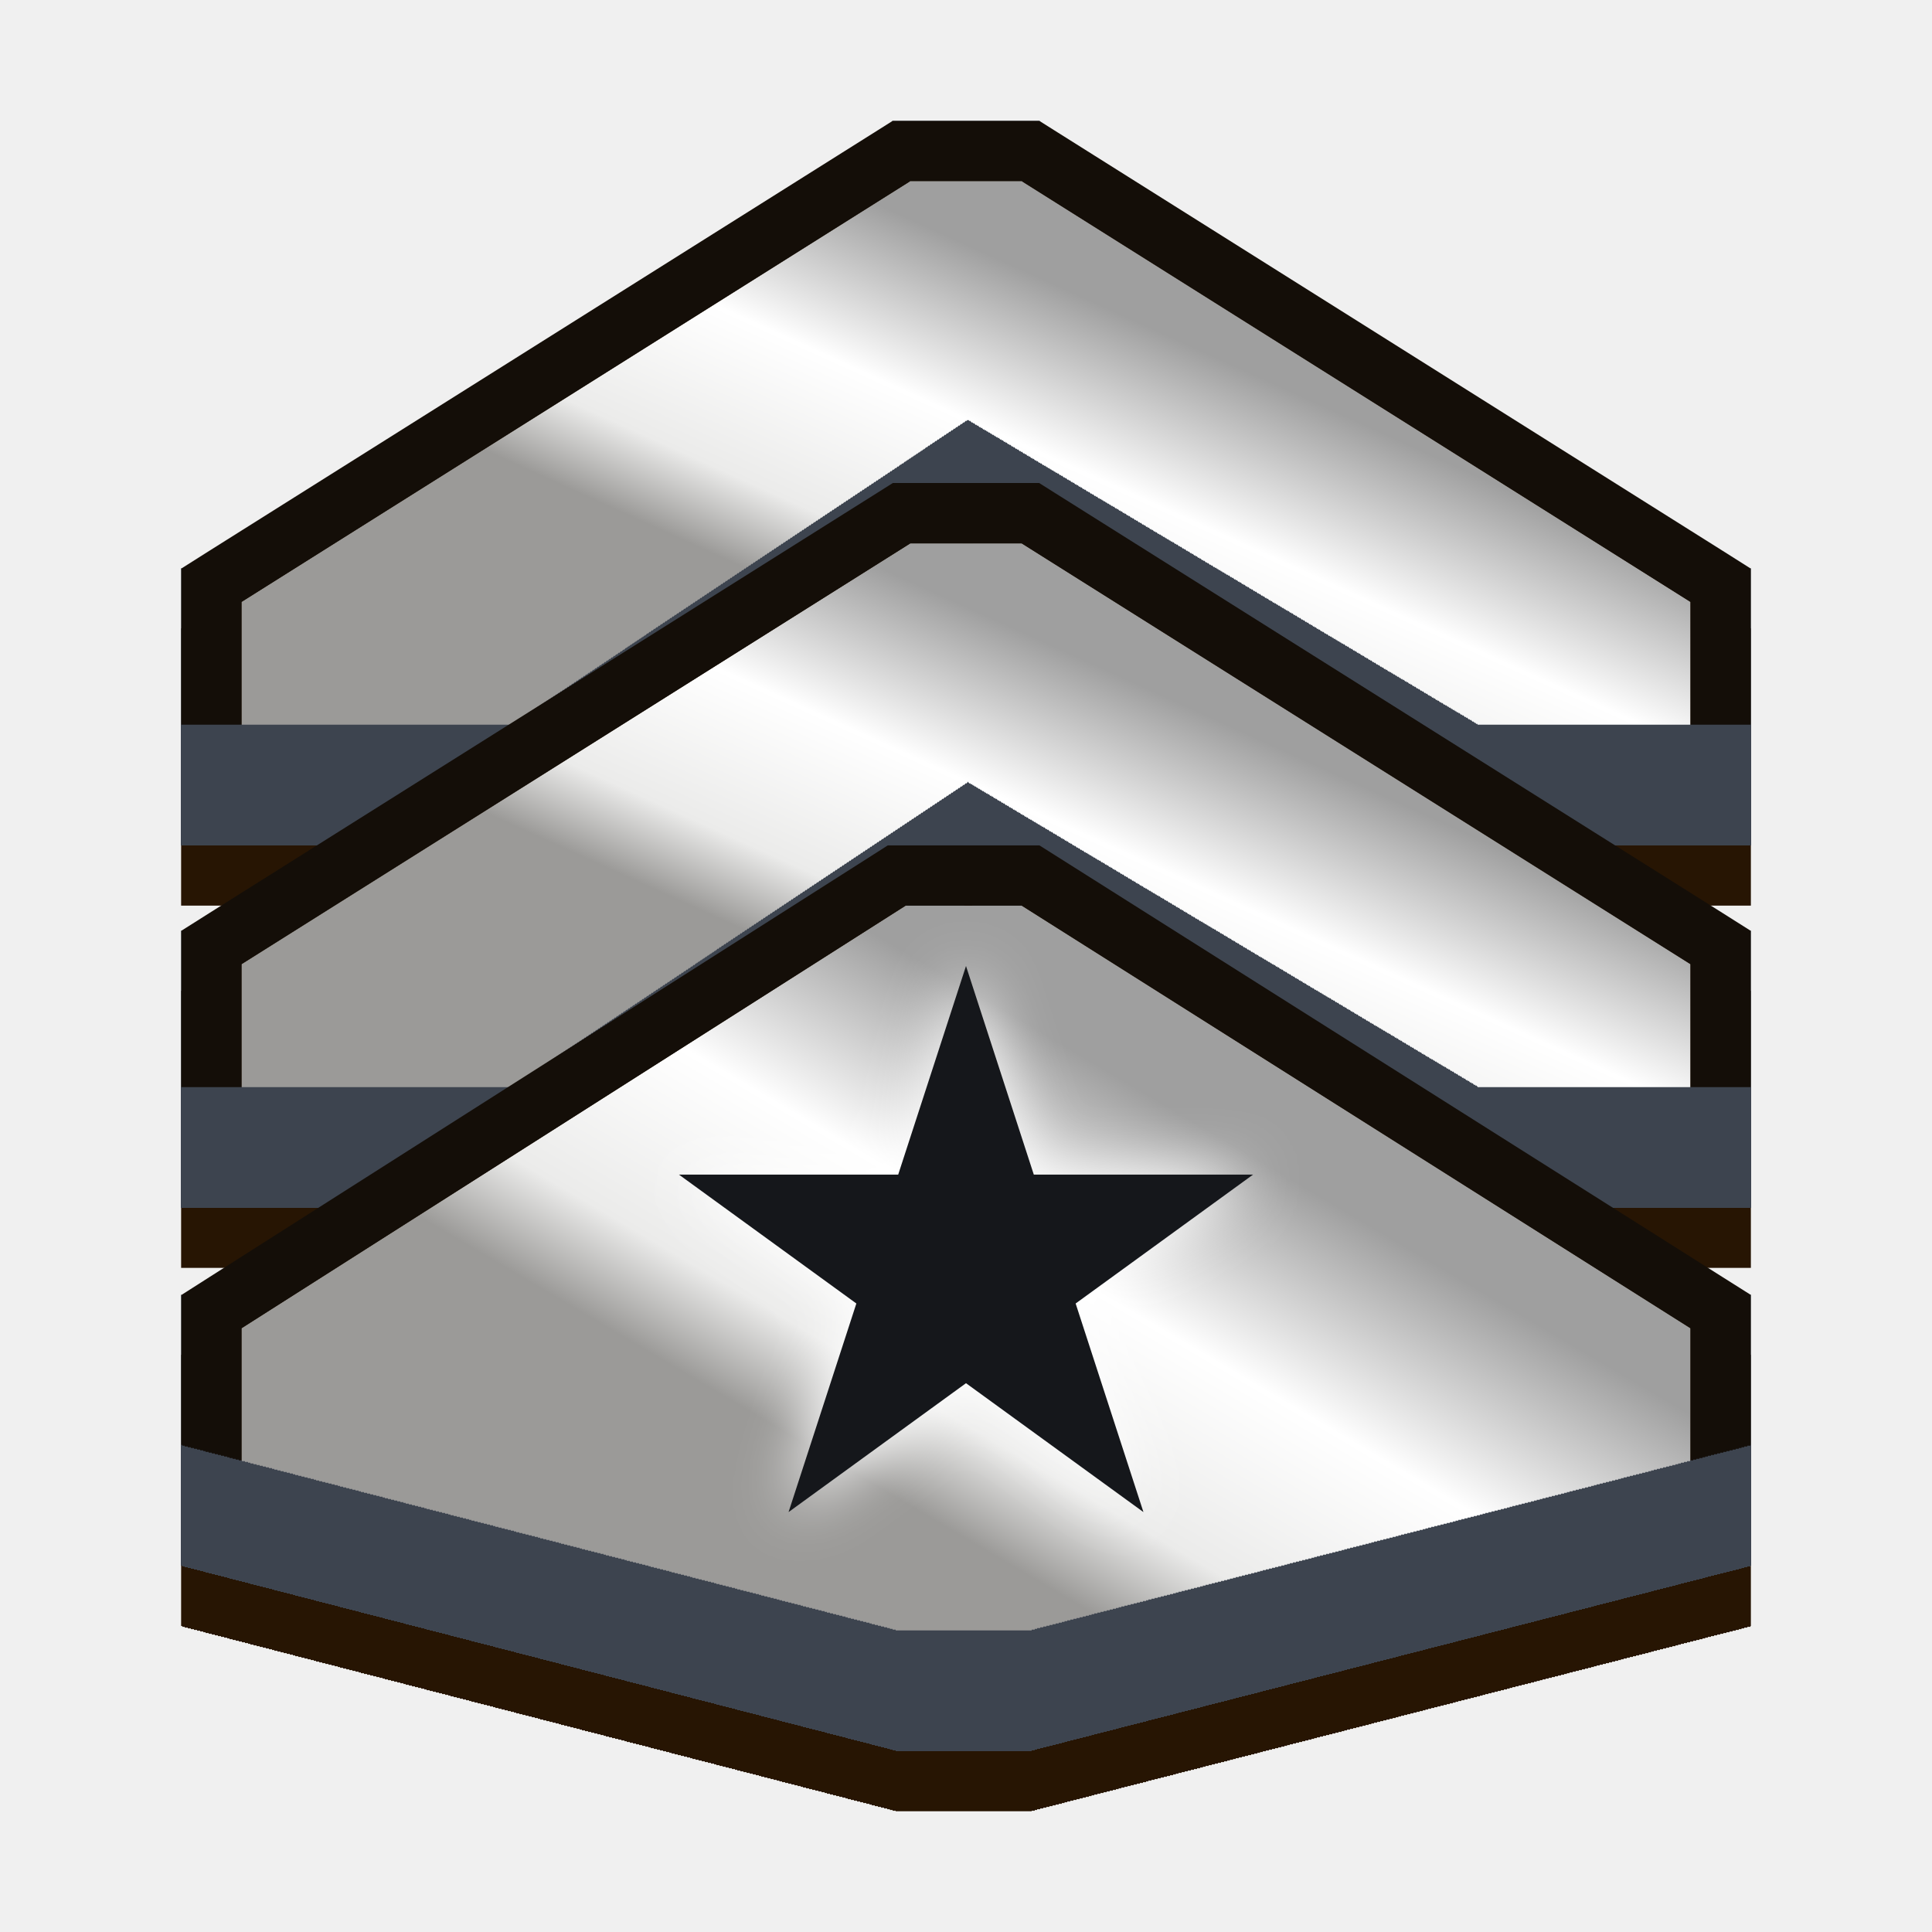
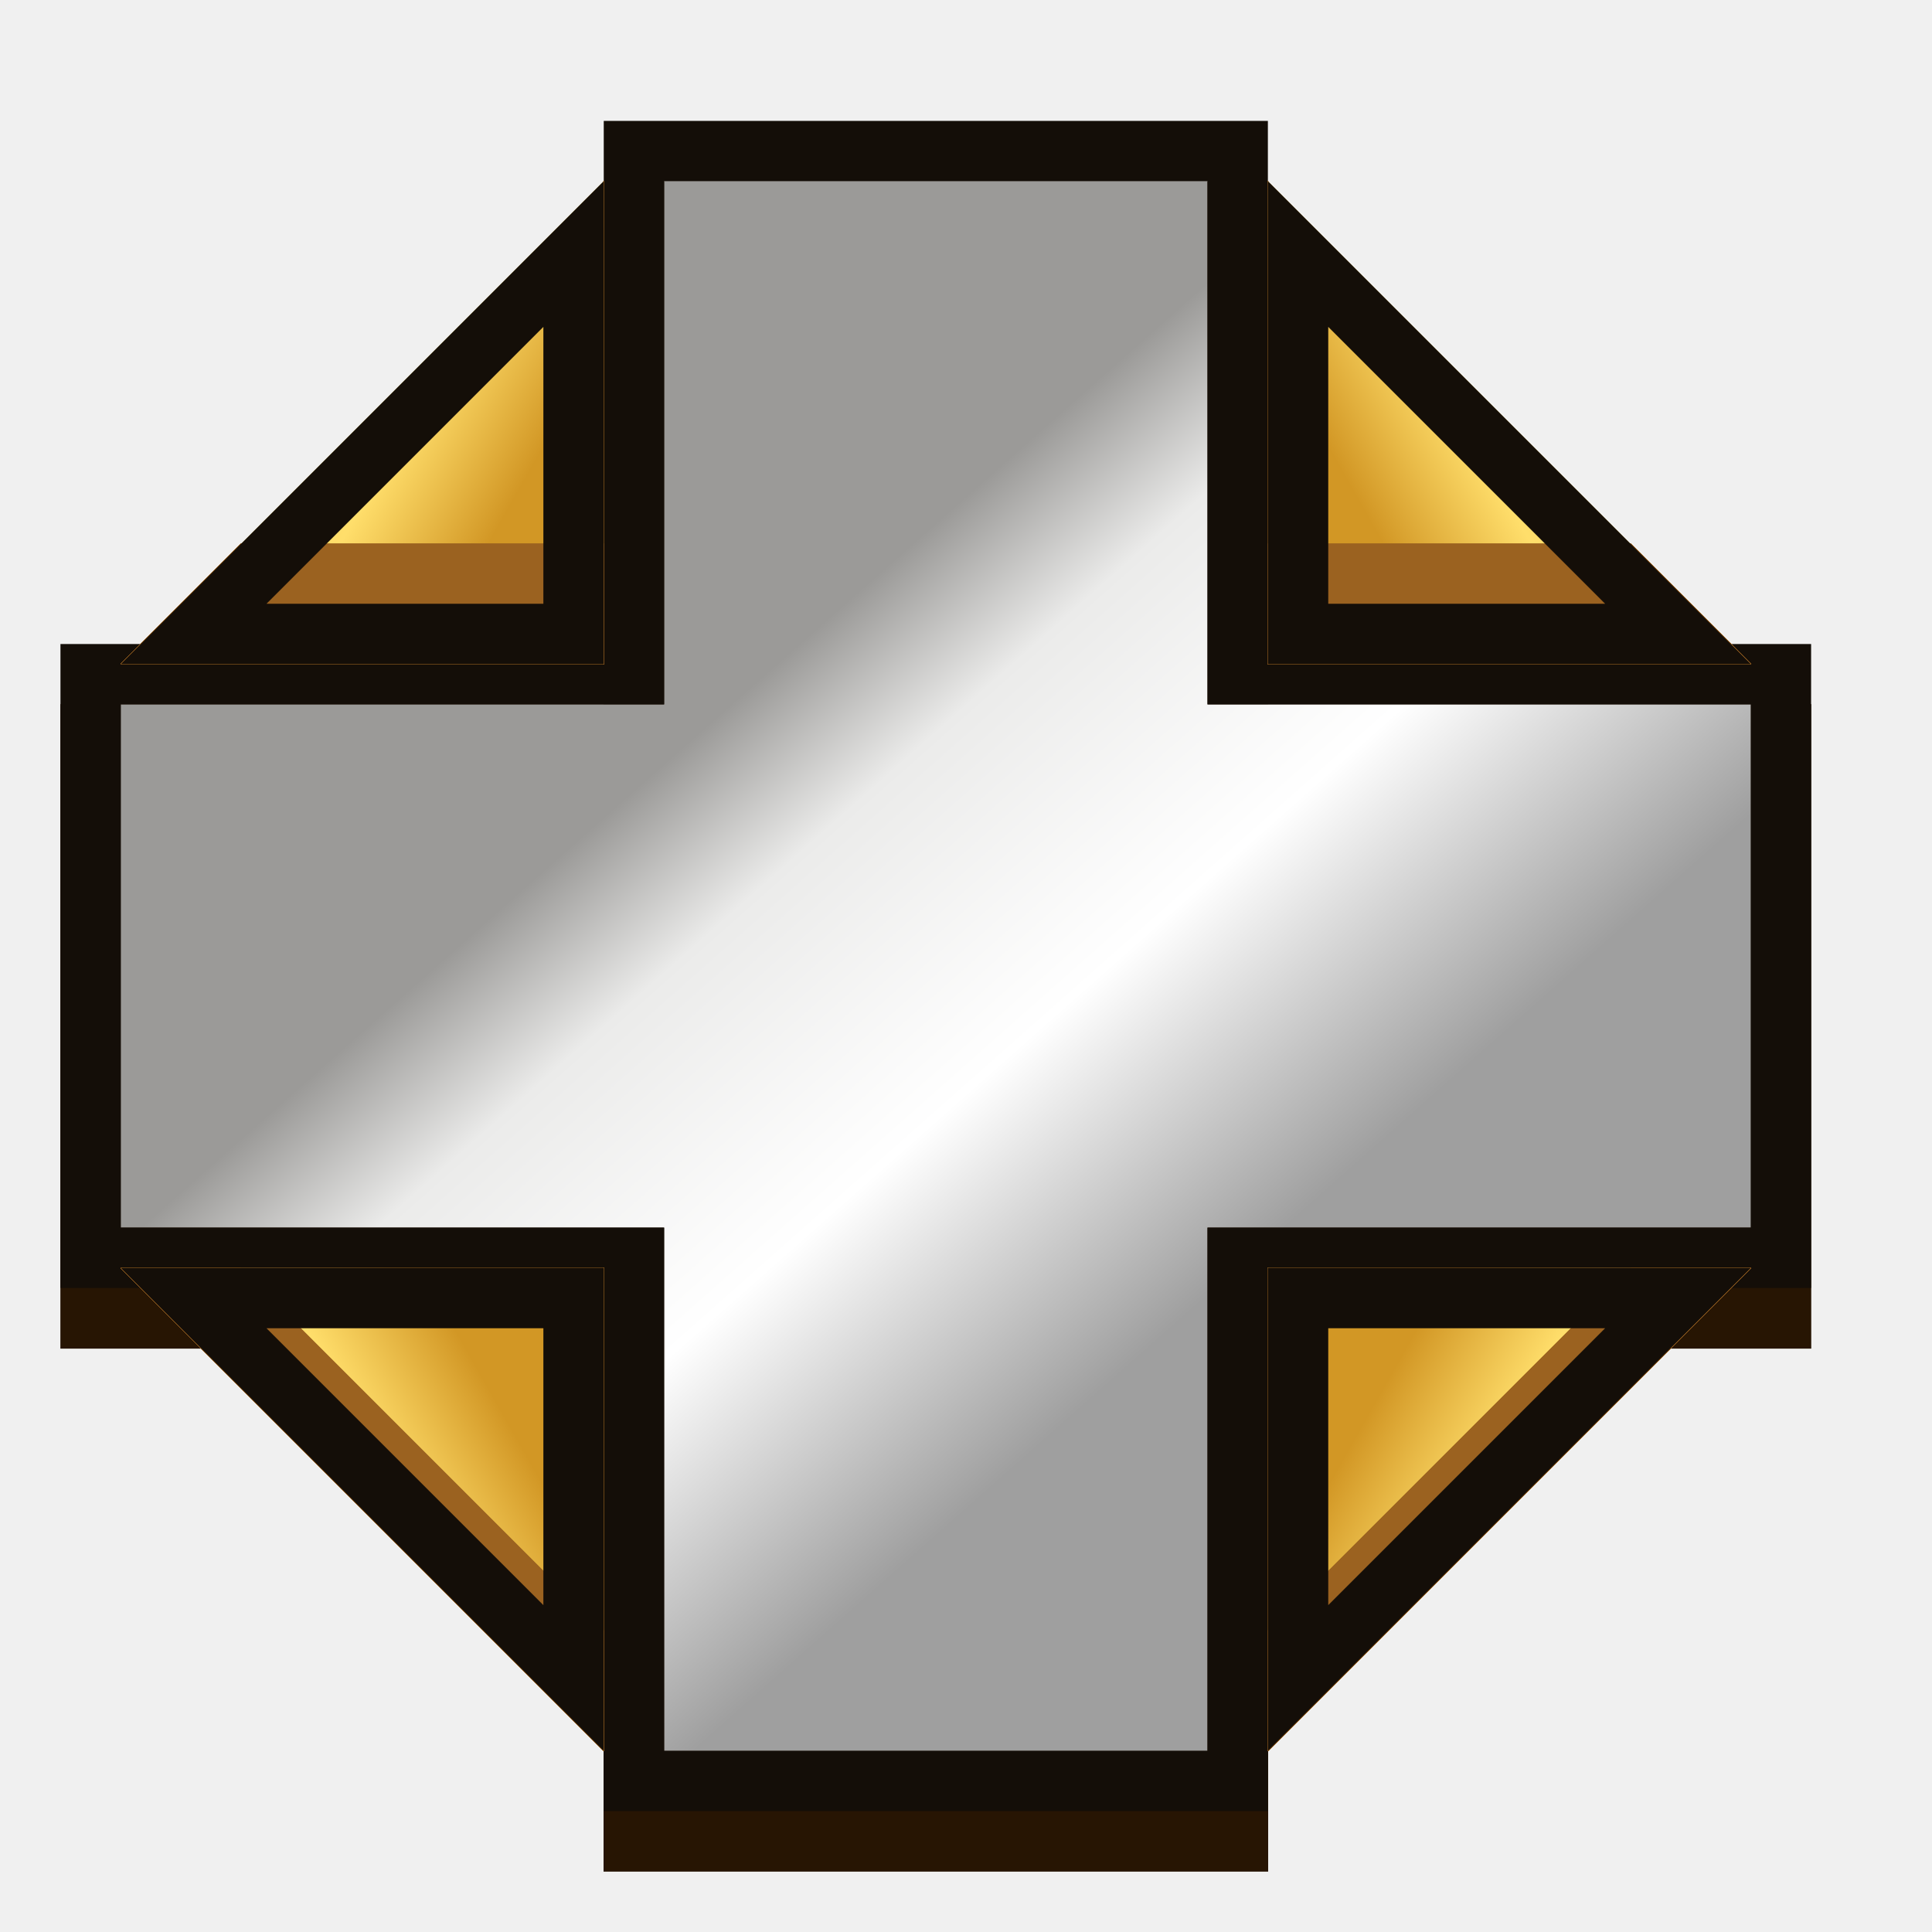
<svg xmlns="http://www.w3.org/2000/svg" width="32" height="32" viewBox="0 0 32 32" fill="none">
-   <g filter="url(#filter0_di)">
-     <path d="M16 7.762L24.769 13L28 13L28 9.97L16.923 3L15.077 3L4 9.97L4 13L8.154 13L16 7.762Z" fill="url(#paint0_linear)" />
-     <path d="M24.513 13.429L24.631 13.5L24.769 13.5L28 13.5L28.5 13.5L28.5 13L28.5 9.97L28.5 9.694L28.266 9.546L17.189 2.577L17.067 2.5L16.923 2.5L15.077 2.5L14.933 2.5L14.811 2.577L3.734 9.546L3.5 9.694L3.5 9.97L3.5 13L3.5 13.5L4 13.5L8.154 13.5L8.305 13.5L8.431 13.416L16.015 8.353L24.513 13.429Z" stroke="#140E08" />
+   <g filter="url(#filter0_d_352_1019)">
+     <mask id="path-1-outside-1_352_1019" maskUnits="userSpaceOnUse" x="1" y="2" width="29" height="28" fill="black">
+       <rect fill="white" x="1" y="2" width="29" height="28" />
+       <path d="M20 11.667H29V20.333H20V29H11V20.333H2V11.667H11V3H20V11.667Z" />
+     </mask>
+     <path d="M20 11.667H29V20.333H20V29H11V20.333H2V11.667H11V3H20V11.667Z" fill="url(#paint0_linear_352_1019)" />
+     <path d="M20 11.667H19V12.667H20V11.667ZM29 11.667H30V10.667H29V11.667ZM29 20.333V21.333H30V20.333H29ZM20 20.333V19.333H19V20.333H20ZM20 29V30H21V29H20ZM11 29H10V30H11V29ZM11 20.333H12V19.333H11V20.333ZM2 20.333H1V21.333H2V20.333ZM2 11.667V10.667H1V11.667H2ZM11 11.667V12.667H12V11.667H11ZM11 3V2H10V3H11ZM20 3H21V2H20V3ZM20 11.667V12.667H29V11.667V10.667H20V11.667ZM29 11.667H28V20.333H29H30V11.667H29ZM29 20.333V19.333H20V20.333V21.333H29V20.333ZM20 20.333H19V29H20H21V20.333H20ZM20 29V28H11V29V30H20V29ZM11 29H12V20.333H11H10V29H11ZM11 20.333V19.333H2V20.333V21.333H11V20.333ZM2 20.333H3V11.667H2H1V20.333H2ZM2 11.667V12.667H11V11.667V10.667H2V11.667ZM11 11.667H12V3H11H10V11.667H11ZM11 3V4H20V3V2H11V3ZM20 3H19V11.667H20H21V3H20Z" fill="#140E08" mask="url(#path-1-outside-1_352_1019)" />
  </g>
-   <g filter="url(#filter1_di)">
-     <path d="M16 13.762L24.769 19L28 19L28 15.97L16.923 9L15.077 9L4 15.97L4 19L8.154 19L16 13.762Z" fill="url(#paint1_linear)" />
-     <path d="M24.513 19.429L24.631 19.5L24.769 19.5L28 19.5L28.5 19.5L28.5 19L28.5 15.97L28.5 15.694L28.266 15.546L17.189 8.577L17.067 8.5L16.923 8.5L15.077 8.5L14.933 8.5L14.811 8.577L3.734 15.546L3.5 15.694L3.5 15.97L3.5 19L3.5 19.5L4 19.5L8.154 19.5L8.305 19.5L8.431 19.416L16.015 14.353L24.513 19.429Z" stroke="#140E08" />
+   <g filter="url(#filter1_i_352_1019)">
+     <path d="M29 11L21 3L21 11L29 11Z" fill="url(#paint1_linear_352_1019)" />
  </g>
-   <g filter="url(#filter2_di)">
-     <path d="M15 15L4 22L4 25.154L15 28L16.923 28L28 25.154L28 22L16.923 15L15 15Z" fill="url(#paint2_linear)" />
-     <path d="M3.732 21.578L3.5 21.726L3.5 22L3.5 25.154L3.5 25.541L3.875 25.638L14.875 28.484L14.936 28.5L15 28.5L16.923 28.5L16.986 28.5L17.047 28.484L28.124 25.638L28.5 25.542L28.5 25.154L28.5 22L28.5 21.724L28.267 21.577L17.19 14.577L17.068 14.5L16.923 14.5L15 14.5L14.854 14.5L14.732 14.578L3.732 21.578Z" stroke="#140E08" />
+   <path d="M21.5 4.207L21.5 10.5L27.793 10.5L21.5 4.207Z" stroke="#140E08" />
+   <g filter="url(#filter2_i_352_1019)">
+     <path d="M29 21L21 29L21 21L29 21Z" fill="url(#paint2_linear_352_1019)" />
  </g>
-   <g filter="url(#filter3_d)">
-     <path d="M16 16L17.123 19.455H20.755L17.816 21.59L18.939 25.045L16 22.91L13.061 25.045L14.184 21.59L11.245 19.455H14.877L16 16Z" fill="#15171B" />
+   <path d="M21.5 27.793L21.5 21.5L27.793 21.5L21.5 27.793Z" stroke="#140E08" />
+   <g filter="url(#filter3_i_352_1019)">
+     <path d="M2 11L10 3L10 11L2 11Z" fill="url(#paint3_linear_352_1019)" />
  </g>
+   <path d="M9.5 4.207L9.5 10.5L3.207 10.5L9.5 4.207Z" stroke="#140E08" />
+   <g filter="url(#filter4_i_352_1019)">
+     <path d="M2 21L10 29L10 21L2 21Z" fill="url(#paint4_linear_352_1019)" />
+   </g>
+   <path d="M9.5 27.793L9.5 21.5L3.207 21.5L9.5 27.793Z" stroke="#140E08" />
  <defs>
-     <filter id="filter0_di" x="3" y="2" width="26" height="13" filterUnits="userSpaceOnUse" color-interpolation-filters="sRGB">
+     <filter id="filter0_d_352_1019" x="1" y="2" width="29" height="29" filterUnits="userSpaceOnUse" color-interpolation-filters="sRGB">
      <feFlood flood-opacity="0" result="BackgroundImageFix" />
-       <feColorMatrix in="SourceAlpha" type="matrix" values="0 0 0 0 0 0 0 0 0 0 0 0 0 0 0 0 0 0 127 0" />
+       <feColorMatrix in="SourceAlpha" type="matrix" values="0 0 0 0 0 0 0 0 0 0 0 0 0 0 0 0 0 0 127 0" result="hardAlpha" />
      <feOffset dy="1" />
      <feColorMatrix type="matrix" values="0 0 0 0 0.153 0 0 0 0 0.082 0 0 0 0 0.012 0 0 0 1 0" />
-       <feBlend mode="normal" in2="BackgroundImageFix" result="effect1_dropShadow" />
-       <feBlend mode="normal" in="SourceGraphic" in2="effect1_dropShadow" result="shape" />
+       <feBlend mode="normal" in2="BackgroundImageFix" result="effect1_dropShadow_352_1019" />
+       <feBlend mode="normal" in="SourceGraphic" in2="effect1_dropShadow_352_1019" result="shape" />
+     </filter>
+     <filter id="filter1_i_352_1019" x="21" y="3" width="8" height="8" filterUnits="userSpaceOnUse" color-interpolation-filters="sRGB">
+       <feFlood flood-opacity="0" result="BackgroundImageFix" />
+       <feBlend mode="normal" in="SourceGraphic" in2="BackgroundImageFix" result="shape" />
      <feColorMatrix in="SourceAlpha" type="matrix" values="0 0 0 0 0 0 0 0 0 0 0 0 0 0 0 0 0 0 127 0" result="hardAlpha" />
      <feOffset dy="-2" />
      <feComposite in2="hardAlpha" operator="arithmetic" k2="-1" k3="1" />
-       <feColorMatrix type="matrix" values="0 0 0 0 0.24 0 0 0 0 0.267 0 0 0 0 0.308 0 0 0 1 0" />
-       <feBlend mode="normal" in2="shape" result="effect2_innerShadow" />
+       <feColorMatrix type="matrix" values="0 0 0 0 0.608 0 0 0 0 0.386 0 0 0 0 0.124 0 0 0 1 0" />
+       <feBlend mode="normal" in2="shape" result="effect1_innerShadow_352_1019" />
    </filter>
-     <filter id="filter1_di" x="3" y="8" width="26" height="13" filterUnits="userSpaceOnUse" color-interpolation-filters="sRGB">
+     <filter id="filter2_i_352_1019" x="21" y="21" width="8" height="8" filterUnits="userSpaceOnUse" color-interpolation-filters="sRGB">
      <feFlood flood-opacity="0" result="BackgroundImageFix" />
-       <feColorMatrix in="SourceAlpha" type="matrix" values="0 0 0 0 0 0 0 0 0 0 0 0 0 0 0 0 0 0 127 0" />
-       <feOffset dy="1" />
-       <feColorMatrix type="matrix" values="0 0 0 0 0.153 0 0 0 0 0.082 0 0 0 0 0.012 0 0 0 1 0" />
-       <feBlend mode="normal" in2="BackgroundImageFix" result="effect1_dropShadow" />
-       <feBlend mode="normal" in="SourceGraphic" in2="effect1_dropShadow" result="shape" />
+       <feBlend mode="normal" in="SourceGraphic" in2="BackgroundImageFix" result="shape" />
      <feColorMatrix in="SourceAlpha" type="matrix" values="0 0 0 0 0 0 0 0 0 0 0 0 0 0 0 0 0 0 127 0" result="hardAlpha" />
      <feOffset dy="-2" />
      <feComposite in2="hardAlpha" operator="arithmetic" k2="-1" k3="1" />
-       <feColorMatrix type="matrix" values="0 0 0 0 0.24 0 0 0 0 0.267 0 0 0 0 0.308 0 0 0 1 0" />
-       <feBlend mode="normal" in2="shape" result="effect2_innerShadow" />
+       <feColorMatrix type="matrix" values="0 0 0 0 0.608 0 0 0 0 0.386 0 0 0 0 0.124 0 0 0 1 0" />
+       <feBlend mode="normal" in2="shape" result="effect1_innerShadow_352_1019" />
    </filter>
-     <filter id="filter2_di" x="3" y="14" width="26" height="16" filterUnits="userSpaceOnUse" color-interpolation-filters="sRGB">
+     <filter id="filter3_i_352_1019" x="2" y="3" width="8" height="8" filterUnits="userSpaceOnUse" color-interpolation-filters="sRGB">
      <feFlood flood-opacity="0" result="BackgroundImageFix" />
-       <feColorMatrix in="SourceAlpha" type="matrix" values="0 0 0 0 0 0 0 0 0 0 0 0 0 0 0 0 0 0 127 0" />
-       <feOffset dy="1" />
-       <feColorMatrix type="matrix" values="0 0 0 0 0.153 0 0 0 0 0.082 0 0 0 0 0.012 0 0 0 1 0" />
-       <feBlend mode="normal" in2="BackgroundImageFix" result="effect1_dropShadow" />
-       <feBlend mode="normal" in="SourceGraphic" in2="effect1_dropShadow" result="shape" />
+       <feBlend mode="normal" in="SourceGraphic" in2="BackgroundImageFix" result="shape" />
      <feColorMatrix in="SourceAlpha" type="matrix" values="0 0 0 0 0 0 0 0 0 0 0 0 0 0 0 0 0 0 127 0" result="hardAlpha" />
      <feOffset dy="-2" />
      <feComposite in2="hardAlpha" operator="arithmetic" k2="-1" k3="1" />
-       <feColorMatrix type="matrix" values="0 0 0 0 0.24 0 0 0 0 0.267 0 0 0 0 0.308 0 0 0 1 0" />
-       <feBlend mode="normal" in2="shape" result="effect2_innerShadow" />
+       <feColorMatrix type="matrix" values="0 0 0 0 0.608 0 0 0 0 0.386 0 0 0 0 0.124 0 0 0 1 0" />
+       <feBlend mode="normal" in2="shape" result="effect1_innerShadow_352_1019" />
    </filter>
-     <filter id="filter3_d" x="10.245" y="15" width="11.511" height="11.045" filterUnits="userSpaceOnUse" color-interpolation-filters="sRGB">
+     <filter id="filter4_i_352_1019" x="2" y="21" width="8" height="8" filterUnits="userSpaceOnUse" color-interpolation-filters="sRGB">
      <feFlood flood-opacity="0" result="BackgroundImageFix" />
-       <feColorMatrix in="SourceAlpha" type="matrix" values="0 0 0 0 0 0 0 0 0 0 0 0 0 0 0 0 0 0 127 0" />
-       <feOffset />
-       <feGaussianBlur stdDeviation="0.5" />
-       <feColorMatrix type="matrix" values="0 0 0 0 1 0 0 0 0 1 0 0 0 0 1 0 0 0 1 0" />
-       <feBlend mode="overlay" in2="BackgroundImageFix" result="effect1_dropShadow" />
-       <feBlend mode="normal" in="SourceGraphic" in2="effect1_dropShadow" result="shape" />
+       <feBlend mode="normal" in="SourceGraphic" in2="BackgroundImageFix" result="shape" />
+       <feColorMatrix in="SourceAlpha" type="matrix" values="0 0 0 0 0 0 0 0 0 0 0 0 0 0 0 0 0 0 127 0" result="hardAlpha" />
+       <feOffset dy="-2" />
+       <feComposite in2="hardAlpha" operator="arithmetic" k2="-1" k3="1" />
+       <feColorMatrix type="matrix" values="0 0 0 0 0.608 0 0 0 0 0.386 0 0 0 0 0.124 0 0 0 1 0" />
+       <feBlend mode="normal" in2="shape" result="effect1_innerShadow_352_1019" />
    </filter>
-     <linearGradient id="paint0_linear" x1="25.119" y1="4.025" x2="19.256" y2="16.972" gradientUnits="userSpaceOnUse">
+     <linearGradient id="paint0_linear_352_1019" x1="26.231" y1="25.879" x2="7.707" y2="4.969" gradientUnits="userSpaceOnUse">
      <stop offset="0.266" stop-color="#9F9F9F" />
      <stop offset="0.451" stop-color="white" />
      <stop offset="0.623" stop-color="#EBEBEA" />
      <stop offset="0.716" stop-color="#9B9A98" />
    </linearGradient>
-     <linearGradient id="paint1_linear" x1="25.119" y1="10.025" x2="19.256" y2="22.972" gradientUnits="userSpaceOnUse">
-       <stop offset="0.266" stop-color="#9F9F9F" />
-       <stop offset="0.451" stop-color="white" />
-       <stop offset="0.623" stop-color="#EBEBEA" />
-       <stop offset="0.716" stop-color="#9B9A98" />
+     <linearGradient id="paint1_linear_352_1019" x1="21.5" y1="10.54" x2="30.659" y2="5.348" gradientUnits="userSpaceOnUse">
+       <stop offset="0.188" stop-color="#D29725" />
+       <stop offset="0.391" stop-color="#FFDE6B" />
+       <stop offset="0.661" stop-color="#FBCA4D" />
+       <stop offset="0.823" stop-color="#D68408" />
    </linearGradient>
-     <linearGradient id="paint2_linear" x1="25.119" y1="16.333" x2="16.251" y2="31.395" gradientUnits="userSpaceOnUse">
-       <stop offset="0.266" stop-color="#9F9F9F" />
-       <stop offset="0.451" stop-color="white" />
-       <stop offset="0.623" stop-color="#EBEBEA" />
-       <stop offset="0.716" stop-color="#9B9A98" />
+     <linearGradient id="paint2_linear_352_1019" x1="21.5" y1="21.46" x2="30.659" y2="26.652" gradientUnits="userSpaceOnUse">
+       <stop offset="0.188" stop-color="#D29725" />
+       <stop offset="0.391" stop-color="#FFDE6B" />
+       <stop offset="0.661" stop-color="#FBCA4D" />
+       <stop offset="0.823" stop-color="#D68408" />
+     </linearGradient>
+     <linearGradient id="paint3_linear_352_1019" x1="9.5" y1="10.54" x2="0.341" y2="5.348" gradientUnits="userSpaceOnUse">
+       <stop offset="0.188" stop-color="#D29725" />
+       <stop offset="0.391" stop-color="#FFDE6B" />
+       <stop offset="0.661" stop-color="#FBCA4D" />
+       <stop offset="0.823" stop-color="#D68408" />
+     </linearGradient>
+     <linearGradient id="paint4_linear_352_1019" x1="9.5" y1="21.46" x2="0.341" y2="26.652" gradientUnits="userSpaceOnUse">
+       <stop offset="0.188" stop-color="#D29725" />
+       <stop offset="0.391" stop-color="#FFDE6B" />
+       <stop offset="0.661" stop-color="#FBCA4D" />
+       <stop offset="0.823" stop-color="#D68408" />
    </linearGradient>
  </defs>
</svg>
